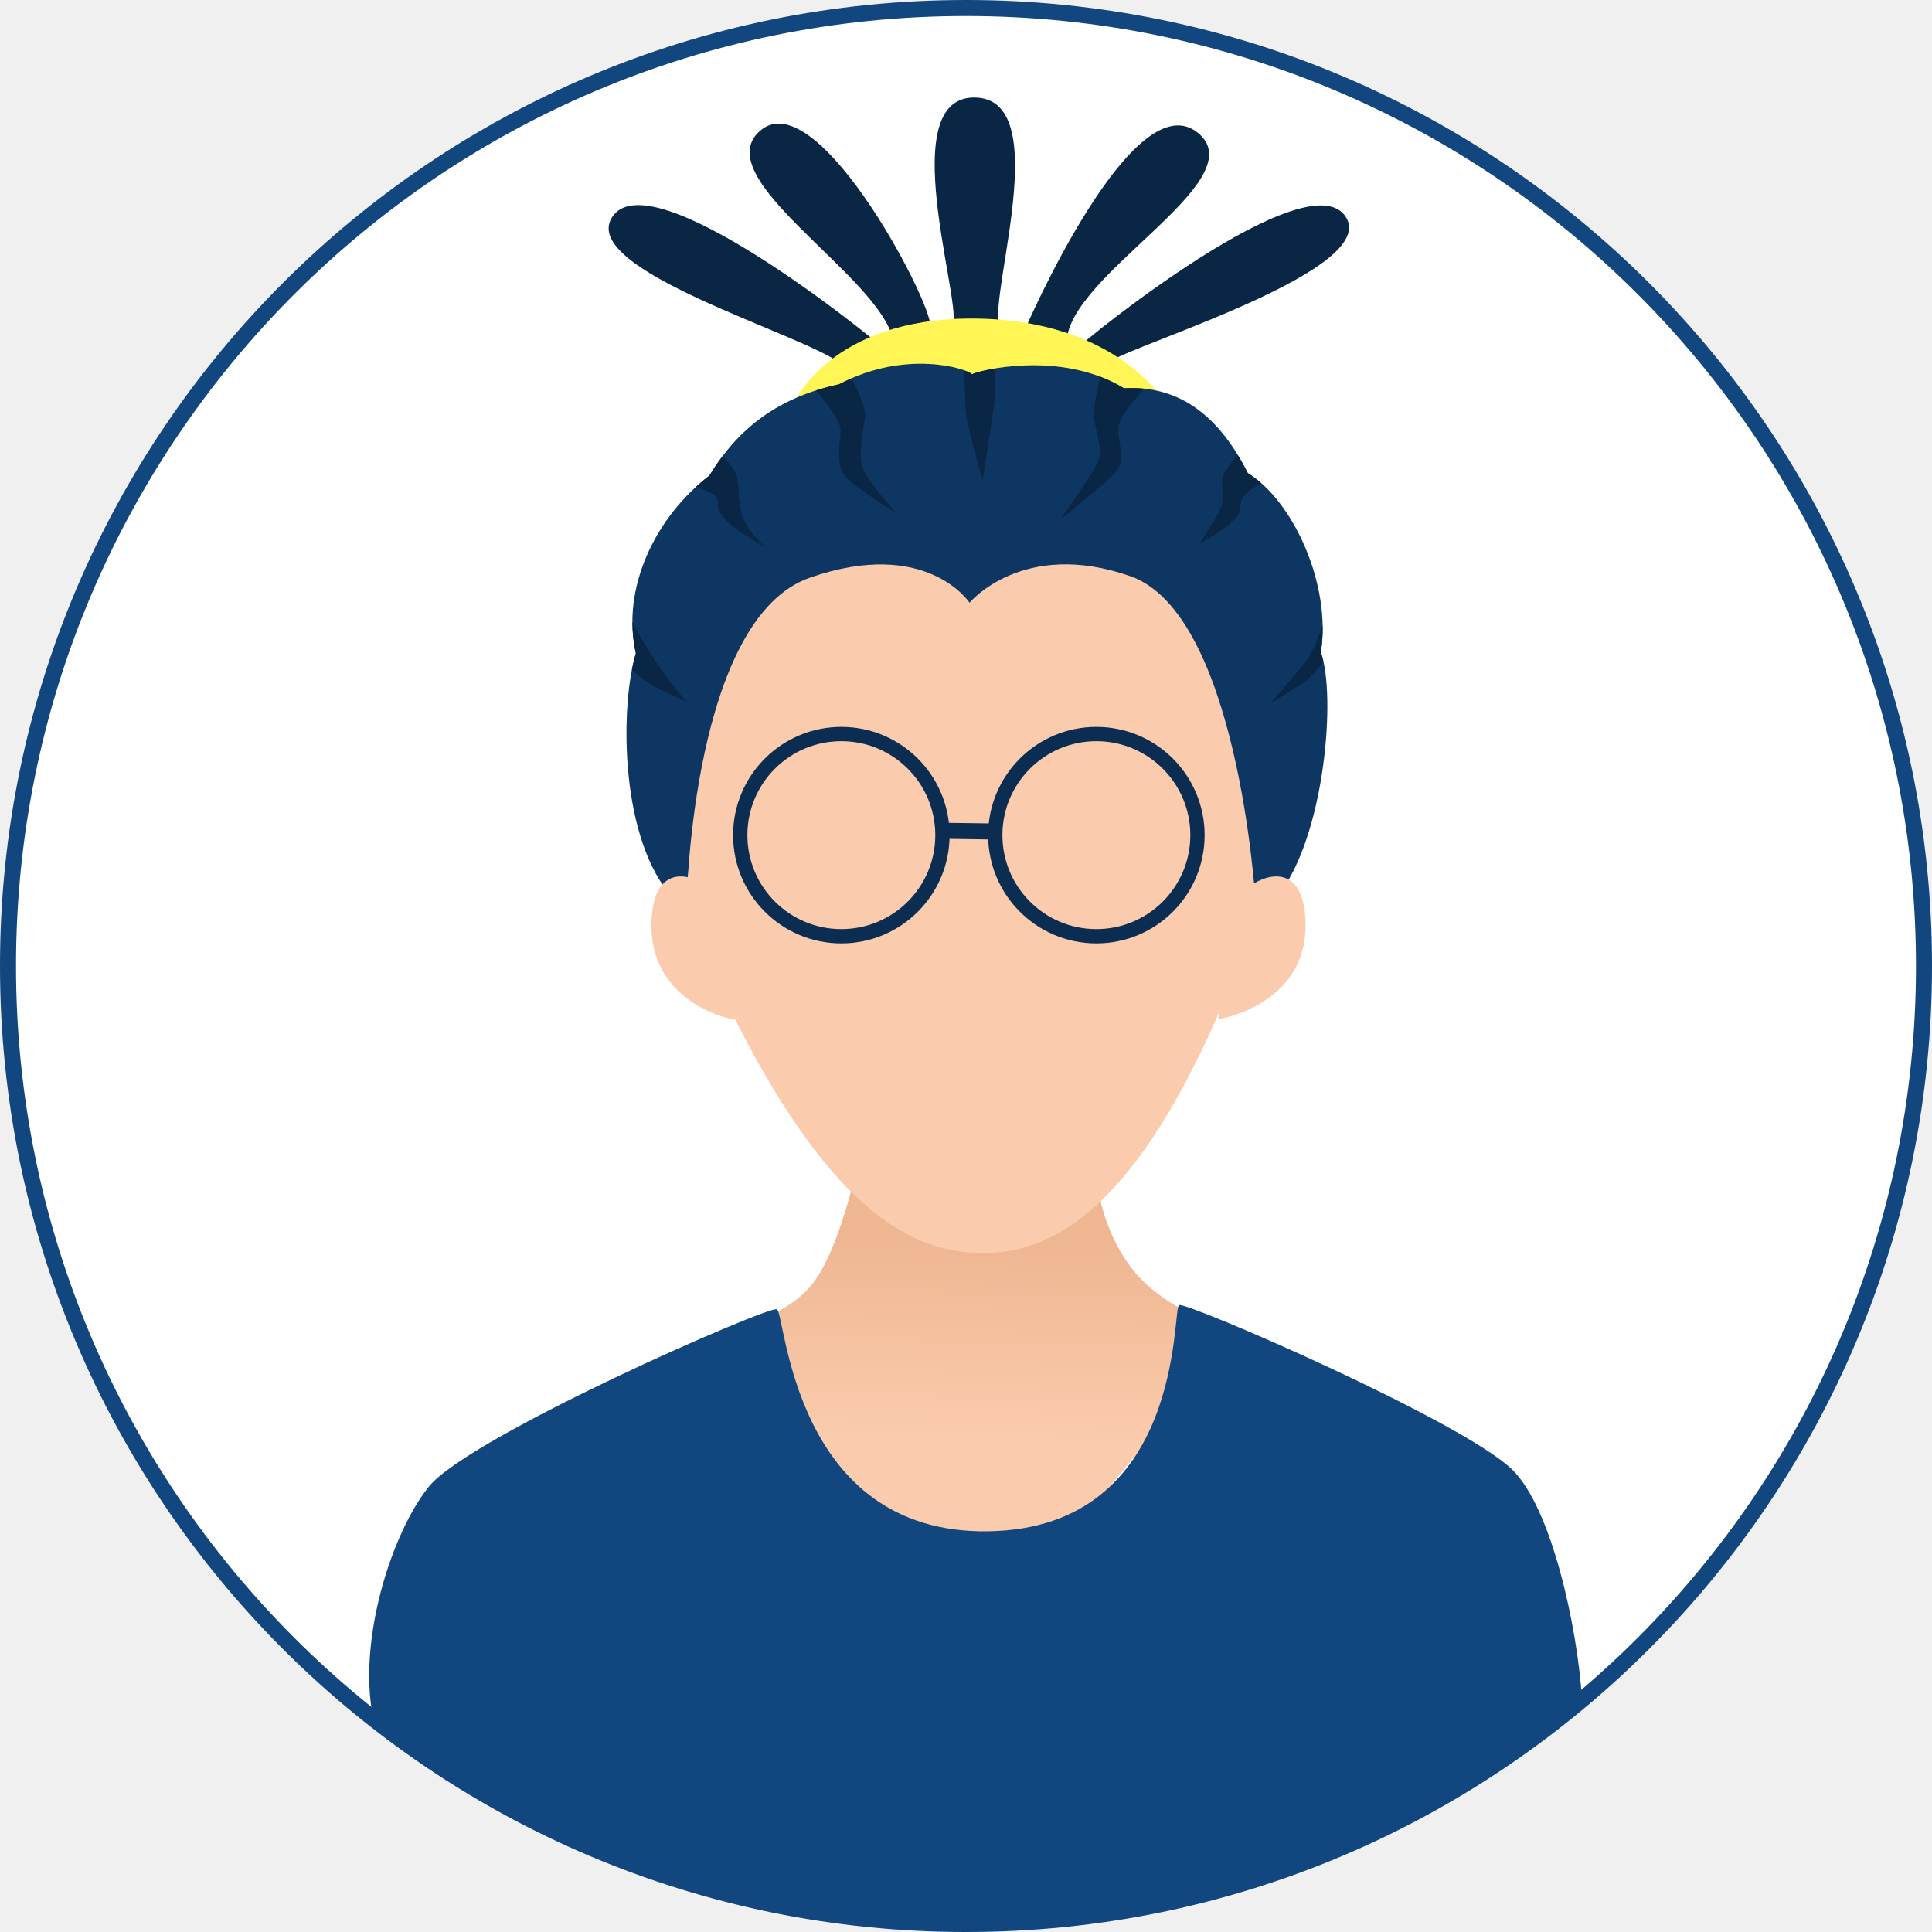
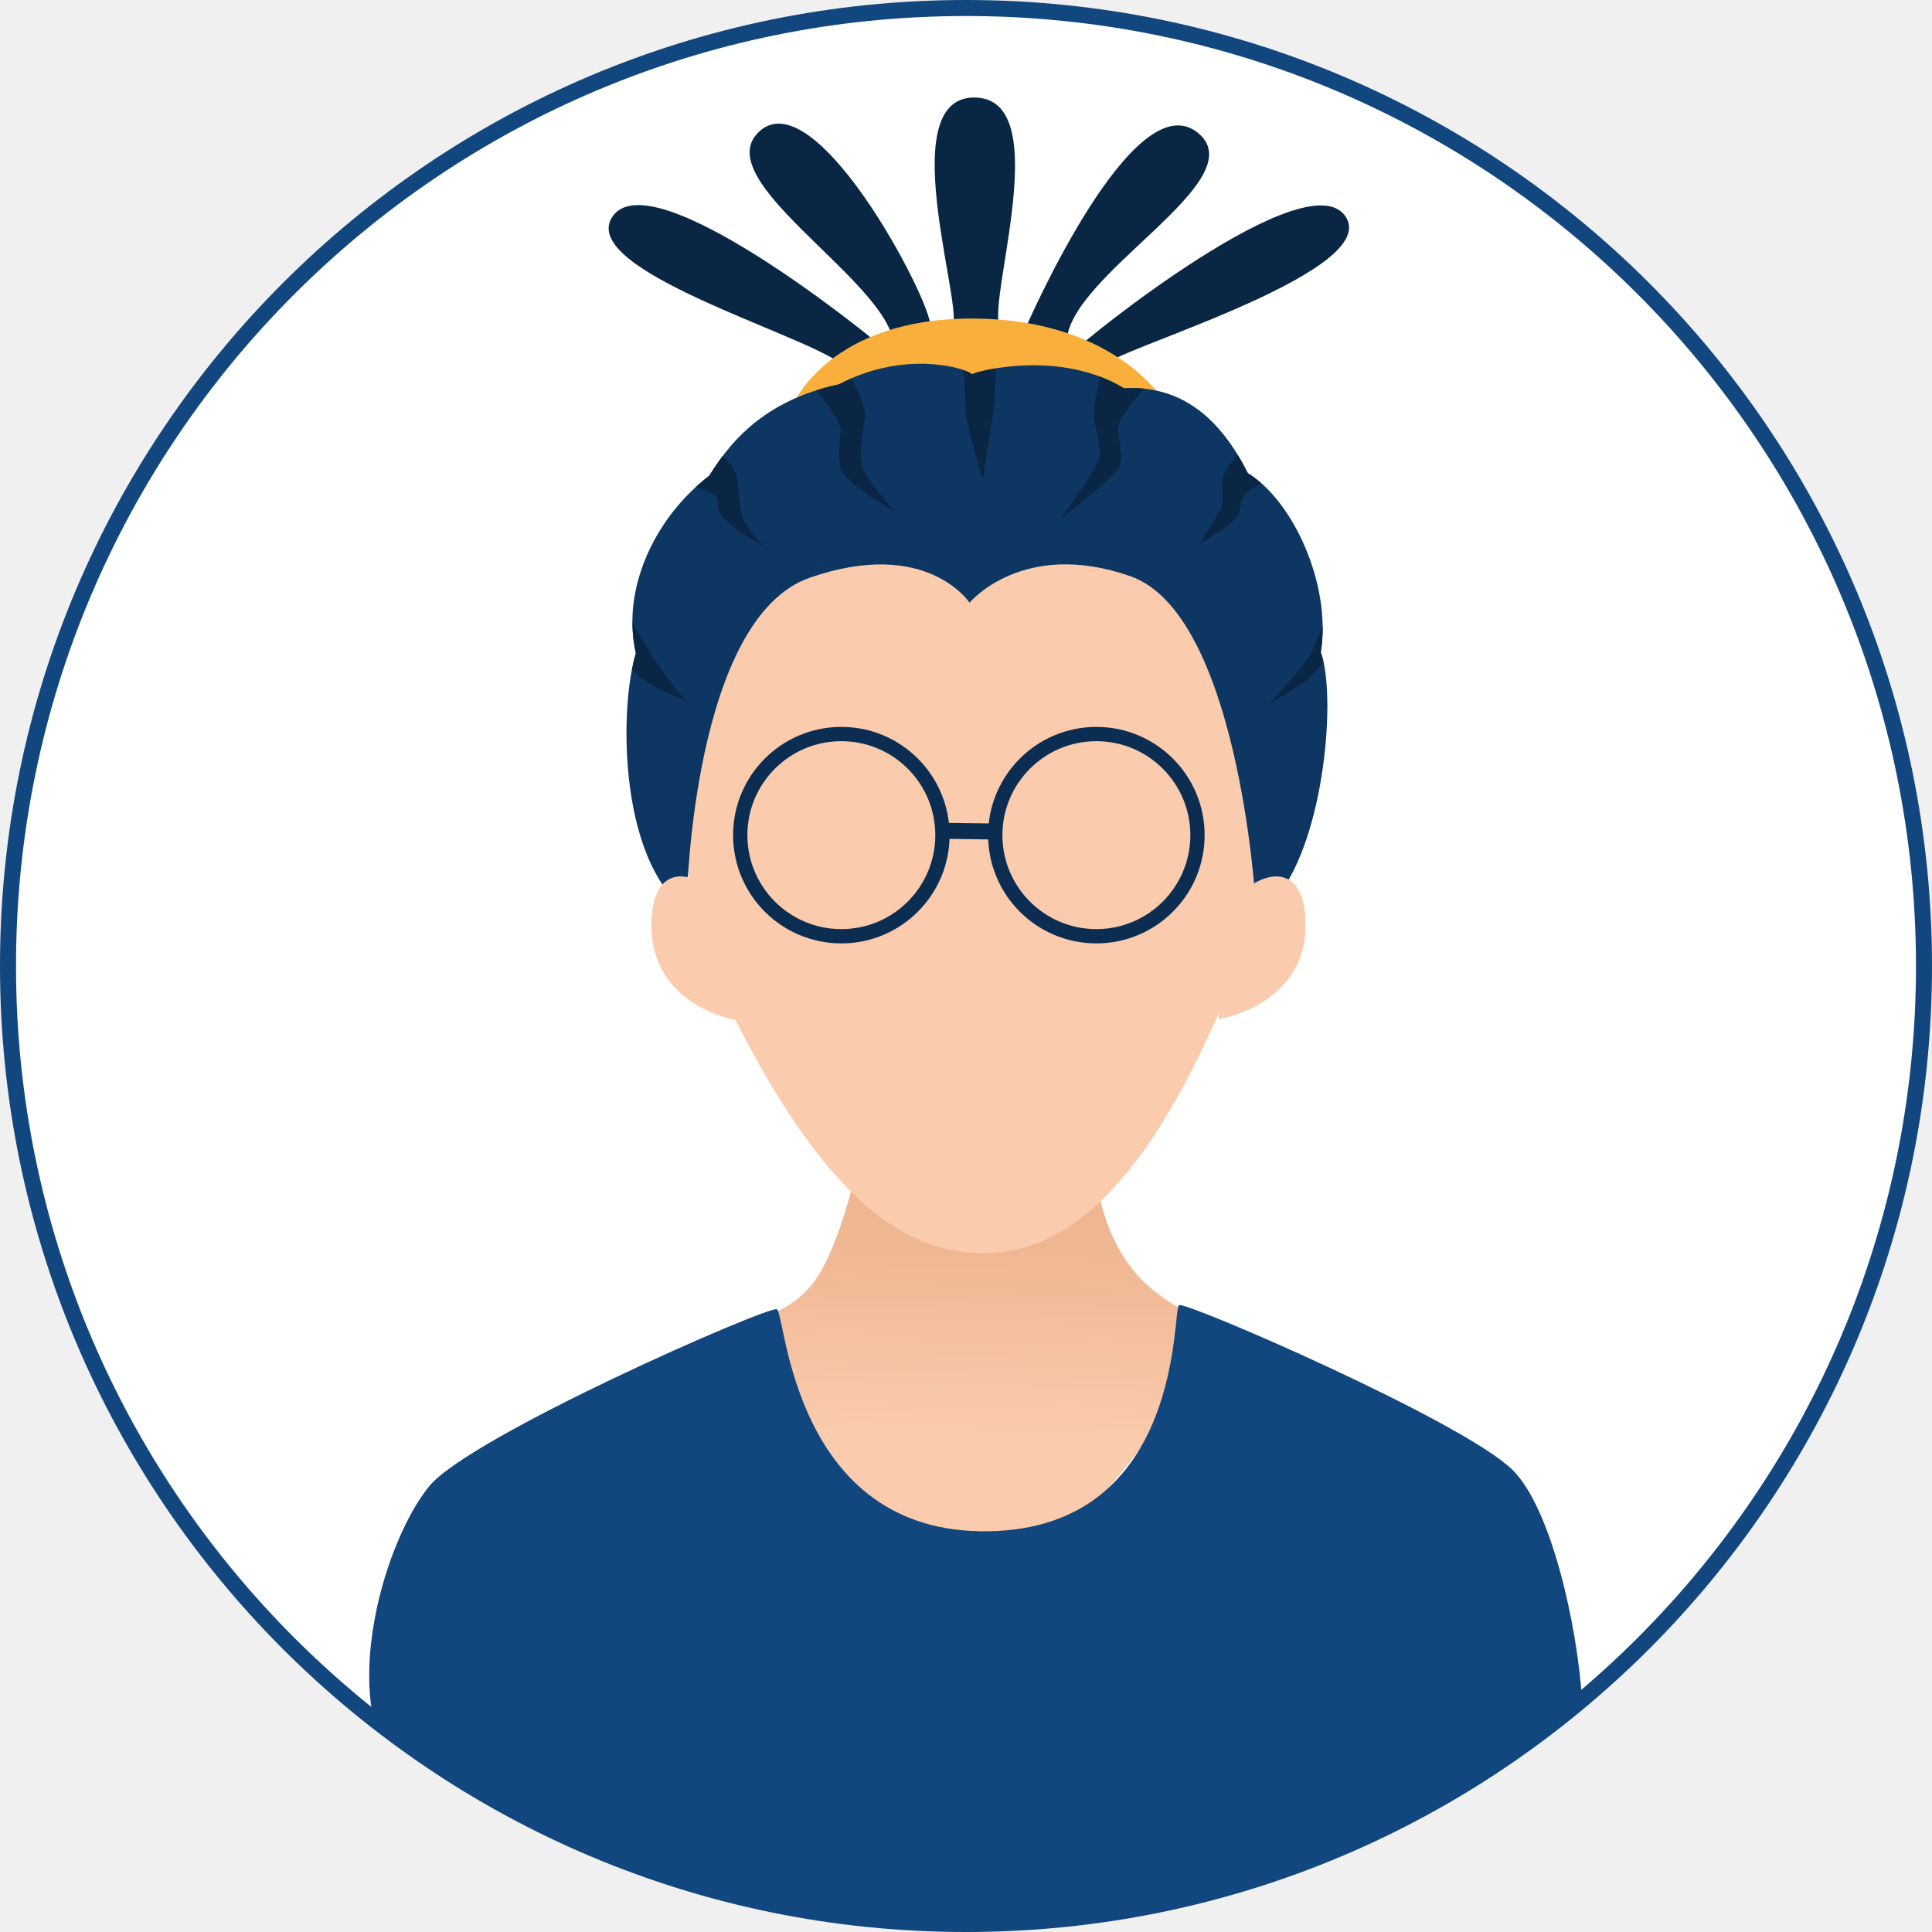
<svg xmlns="http://www.w3.org/2000/svg" xmlns:xlink="http://www.w3.org/1999/xlink" version="1.1" id="svg1491" width="257.565" height="257.565" viewBox="0 0 257.565 257.565">
  <defs id="defs1495">
    <linearGradient id="linearGradient2229">
      <stop style="stop-color:#facbac;stop-opacity:1" offset="0" id="stop2225" />
      <stop style="stop-color:#efb692;stop-opacity:1" offset="1" id="stop2227" />
    </linearGradient>
    <linearGradient xlink:href="#linearGradient2229" id="linearGradient2231" x1="256.241" y1="303.111" x2="257.053" y2="277.135" gradientUnits="userSpaceOnUse" />
  </defs>
  <g id="layer8" transform="translate(-125.5647,-111.5533)" style="display:inline">
    <circle style="opacity:1;fill:#ffffff;fill-opacity:1;stroke:#11467f;stroke-width:2.135;stroke-linecap:round;stroke-miterlimit:4;stroke-dasharray:none;stroke-opacity:1" id="path2217" cx="254.347" cy="240.336" r="127.715" />
  </g>
  <g id="layer5" style="opacity:1" transform="translate(-125.5647,-111.5533)">
    <path style="fill:url(#linearGradient2231);fill-opacity:1;stroke:none;stroke-width:0.378;stroke-linecap:butt;stroke-linejoin:miter;stroke-miterlimit:4;stroke-dasharray:none;stroke-opacity:1" d="m 239.737,267.48 c 0,0 -2.105,9.758 -5.357,14.541 -3.253,4.783 -9.184,5.74 -9.184,5.74 l 25.064,50.703 39.988,-49.363 c 0,0 -9.184,-2.487 -13.776,-8.419 -4.592,-5.931 -4.783,-13.01 -4.783,-13.01 z" id="path1547" />
    <path style="display:inline;opacity:1;fill:#11467f;fill-opacity:1;stroke:none;stroke-width:2.135;stroke-linecap:round;stroke-miterlimit:4;stroke-dasharray:none;stroke-opacity:1" d="m 103.561,174.544 c -1.19,-0.451 -41.048,16.97 -46.405,23.667 -4.905,6.131 -9.483,20.277 -7.434,30.699 l 0.012,0.008 c 3.267,2.581 6.659,5 10.162,7.25 0.251,0.155 0.502,0.309 0.754,0.463 3.271,2.074 6.634,3.999 10.08,5.768 0.529,0.26 1.059,0.517 1.592,0.77 3.192,1.587 6.448,3.041 9.762,4.355 0.867,0.327 1.737,0.645 2.611,0.953 3.025,1.13 6.092,2.145 9.193,3.043 1.213,0.329 2.432,0.64 3.654,0.934 2.799,0.726 5.621,1.356 8.463,1.891 1.583,0.27 3.171,0.51 4.764,0.721 2.514,0.379 5.038,0.682 7.57,0.91 3.473,0.317 6.957,0.492 10.443,0.523 3.716,-0.029 7.428,-0.221 11.127,-0.574 1.75,-0.176 3.497,-0.388 5.238,-0.637 2.57,-0.313 5.13,-0.704 7.676,-1.172 1.421,-0.294 2.836,-0.611 4.246,-0.953 2.832,-0.626 5.641,-1.347 8.424,-2.164 1.087,-0.345 2.17,-0.706 3.248,-1.08 3.048,-0.989 6.057,-2.093 9.021,-3.309 0.781,-0.341 1.56,-0.689 2.334,-1.045 3.196,-1.391 6.333,-2.913 9.404,-4.561 0.51,-0.288 1.018,-0.58 1.523,-0.875 3.282,-1.825 6.482,-3.795 9.59,-5.902 0.258,-0.183 0.515,-0.366 0.771,-0.551 3.273,-2.259 6.438,-4.67 9.486,-7.225 l 0.025,-0.021 c -0.602,-9.494 -4.043,-25.409 -9.299,-30.514 -6.697,-6.505 -43.483,-22.432 -44.414,-21.925 -0.931,0.507 0.758,29.737 -25.411,30.151 -26.17,0.415 -27.024,-29.148 -28.213,-29.599 z" id="circle2244" transform="translate(125.5647,111.5533)" />
    <path style="fill:#092644;fill-opacity:1;stroke:none;stroke-width:0.378;stroke-linecap:butt;stroke-linejoin:miter;stroke-miterlimit:4;stroke-dasharray:none;stroke-opacity:1" d="m 237.548,159.95 c -5.377,-4.001 -34.59,-12.358 -30.44,-19.347 4.925,-8.296 35.102,16.331 35.064,16.393 z" id="path1523" />
    <path style="fill:#092644;fill-opacity:1;stroke:none;stroke-width:0.378;stroke-linecap:butt;stroke-linejoin:miter;stroke-miterlimit:4;stroke-dasharray:none;stroke-opacity:1" d="m 244.616,156.795 c -1.905,-8.533 -24.77,-21.426 -17.794,-27.743 7.818,-7.079 24.173,25.06 22.673,26.212 z" id="path1525" />
    <path style="fill:#092644;fill-opacity:1;stroke:none;stroke-width:0.378;stroke-linecap:butt;stroke-linejoin:miter;stroke-miterlimit:4;stroke-dasharray:none;stroke-opacity:1" d="m 252.269,155.265 c 2.691,-0.255 -8.068,-30.524 3.061,-30.709 11.874,-0.197 0.459,30.601 4.018,30.996 z" id="path1527" />
    <path style="fill:#092644;fill-opacity:1;stroke:none;stroke-width:0.378;stroke-linecap:butt;stroke-linejoin:miter;stroke-miterlimit:4;stroke-dasharray:none;stroke-opacity:1" d="m 262.218,155.456 c 0,0 14.573,-33.796 23.247,-26.021 7.106,6.37 -17.363,18.723 -17.698,27.647 z" id="path1529" />
    <path style="fill:#092644;fill-opacity:1;stroke:none;stroke-width:0.378;stroke-linecap:butt;stroke-linejoin:miter;stroke-miterlimit:4;stroke-dasharray:none;stroke-opacity:1" d="m 269.489,157.752 c -0.128,-0.256 30.861,-25.452 35.587,-17.124 4.275,7.533 -32.828,18.151 -31.857,19.516 z" id="path1531" />
    <path style="fill:#facbac;fill-opacity:1;stroke:none;stroke-width:0.378;stroke-linecap:butt;stroke-linejoin:miter;stroke-miterlimit:4;stroke-dasharray:none;stroke-opacity:1" d="m 256.274,278.602 c 8.866,0.154 19.872,-4.91 31.568,-31.531 16.616,-37.82 8.159,-81.435 -31.521,-81.541 -40.965,0.704 -47.892,52.133 -32.563,82.284 13.023,25.616 23.65,30.635 32.516,30.789 z" id="path1504" />
-     <path style="fill:#fff655;fill-opacity:1;stroke:none;stroke-width:0.378;stroke-linecap:butt;stroke-linejoin:miter;stroke-miterlimit:4;stroke-dasharray:none;stroke-opacity:1" d="m 231.348,165.385 c 0,0 4.87,-11.5 24.082,-11.364 19.211,0.135 25.57,11.364 25.57,11.364 z" id="path1521" />
+     <path style="fill:#f9af3b;fill-opacity:1;stroke:none;stroke-width:0.378;stroke-linecap:butt;stroke-linejoin:miter;stroke-miterlimit:4;stroke-dasharray:none;stroke-opacity:1" d="m 231.348,165.385 c 0,0 4.87,-11.5 24.082,-11.364 19.211,0.135 25.57,11.364 25.57,11.364 z" id="path1521" />
    <path style="fill:#0d3662;fill-opacity:1;stroke:none;stroke-width:0.378;stroke-linecap:butt;stroke-linejoin:miter;stroke-miterlimit:4;stroke-dasharray:none;stroke-opacity:1" d="m 217.142,231.136 c 0,0 0.835,-37.159 16.393,-42.57 15.558,-5.412 21.287,3.336 21.287,3.336 0,0 7.078,-8.547 21.418,-3.541 14.341,5.006 16.664,42.91 16.664,42.91 0,0 0.255,3.15 2.941,-0.195 6.376,-7.942 7.883,-26.989 5.801,-32.553 1.468,-8.998 -3.725,-20.267 -9.729,-23.89 -3.589,-7.179 -8.776,-11.78 -16.504,-11.31 -8.477,-5.211 -19.738,-2.319 -20.254,-1.862 -0.629,-0.775 -8.901,-3.364 -17.728,1.324 -8.945,1.916 -13.932,6.641 -17.297,12.174 -7.253,5.552 -11.776,15.099 -9.799,23.683 -1.98,6.407 -2.318,23.576 4.359,31.948 1.438,1.803 1.819,-0.912 2.448,0.546 z" id="path1519" />
    <path style="fill:#facbac;fill-opacity:1;stroke:none;stroke-width:0.378;stroke-linecap:butt;stroke-linejoin:miter;stroke-miterlimit:4;stroke-dasharray:none;stroke-opacity:1" d="m 222.422,232.945 1.148,14.541 c 0.099,0.133 -12.157,-2.023 -11.097,-13.967 0.81,-9.137 9.145,-3.945 9.949,-0.574 z" id="path1506" />
    <path id="path1517" d="m 289.61,232.945 -1.626,14.445 c -0.099,0.133 12.635,-1.927 11.575,-13.871 -0.81,-9.137 -9.145,-3.945 -9.949,-0.574 z" style="fill:#facbac;fill-opacity:1;stroke:none;stroke-width:0.378;stroke-linecap:butt;stroke-linejoin:miter;stroke-miterlimit:4;stroke-dasharray:none;stroke-opacity:1" />
    <path style="fill:#092644;fill-opacity:1;stroke:none;stroke-width:0.378;stroke-linecap:butt;stroke-linejoin:miter;stroke-miterlimit:4;stroke-dasharray:none;stroke-opacity:1" d="m 272.256,161.781 c -0.171,0.681 -0.94,3.788 -0.854,5.25 0.096,1.626 1.148,4.21 0.67,5.74 -0.478,1.531 -5.166,8.035 -5.166,8.035 0,0 6.887,-5.356 7.748,-6.791 0.861,-1.435 -0.096,-3.731 0,-5.453 0.082,-1.48 2.712,-4.366 3.486,-5.188 -0.873,-0.09 -1.779,-0.11 -2.727,-0.053 -1.02,-0.627 -2.081,-1.13 -3.158,-1.541 z" id="path1533" />
    <path style="fill:#092644;fill-opacity:1;stroke:none;stroke-width:0.378;stroke-linecap:butt;stroke-linejoin:miter;stroke-miterlimit:4;stroke-dasharray:none;stroke-opacity:1" d="m 290.584,172.219 c -0.676,0.729 -1.988,2.263 -2.059,3.326 -0.096,1.435 0.191,2.776 -0.191,3.732 -0.383,0.957 -2.869,4.783 -2.869,4.783 0,0 4.018,-2.297 4.879,-3.445 0.861,-1.148 0.383,-1.721 0.861,-2.678 0.345,-0.69 1.736,-1.539 2.494,-1.967 -0.583,-0.511 -1.176,-0.973 -1.781,-1.338 -0.421,-0.843 -0.867,-1.646 -1.334,-2.414 z" id="path1535" />
    <path style="fill:#092644;fill-opacity:1;stroke:none;stroke-width:0.378;stroke-linecap:butt;stroke-linejoin:miter;stroke-miterlimit:4;stroke-dasharray:none;stroke-opacity:1" d="m 301.891,194.939 c -0.407,1.155 -1.315,3.57 -2.172,4.713 -1.148,1.531 -4.879,5.74 -4.879,5.74 0,0 3.827,-2.391 4.688,-2.965 0.743,-0.495 2.077,-2.121 2.482,-2.619 -0.106,-0.48 -0.225,-0.916 -0.363,-1.285 0.19,-1.163 0.264,-2.366 0.244,-3.584 z" id="path1537" />
    <path style="fill:#092644;fill-opacity:1;stroke:none;stroke-width:0.378;stroke-linecap:butt;stroke-linejoin:miter;stroke-miterlimit:4;stroke-dasharray:none;stroke-opacity:1" d="m 258.268,160.68 c -1.743,0.292 -2.953,0.643 -3.109,0.781 -0.112,-0.138 -0.538,-0.336 -1.094,-0.537 0.053,0.882 0.213,3.598 0.213,5.15 0,1.818 2.297,9.471 2.297,9.471 0,0 1.149,-7.557 1.436,-9.375 0.264,-1.673 0.259,-4.936 0.258,-5.49 z" id="path1539" />
    <path style="fill:#092644;fill-opacity:1;stroke:none;stroke-width:0.378;stroke-linecap:butt;stroke-linejoin:miter;stroke-miterlimit:4;stroke-dasharray:none;stroke-opacity:1" d="m 239.088,161.99 c -0.554,0.238 -1.106,0.503 -1.656,0.795 -1.077,0.231 -2.094,0.504 -3.061,0.812 0.257,0.303 3.262,3.877 3.262,5.252 0,1.435 -0.574,3.827 0.191,5.549 0.765,1.722 7.27,5.547 7.27,5.547 0,0 -4.305,-4.495 -4.688,-6.6 -0.383,-2.105 0.479,-5.262 0.479,-6.602 0,-1.183 -1.444,-4.065 -1.797,-4.754 z" id="path1541" />
    <path style="fill:#092644;fill-opacity:1;stroke:none;stroke-width:0.378;stroke-linecap:butt;stroke-linejoin:miter;stroke-miterlimit:4;stroke-dasharray:none;stroke-opacity:1" d="m 221.904,172.355 c -0.637,0.842 -1.227,1.711 -1.77,2.604 -0.608,0.465 -1.19,0.968 -1.758,1.486 0.607,0.213 2.554,0.915 2.801,1.492 0.287,0.67 -0.382,1.434 1.244,3.061 1.626,1.626 5.166,3.445 5.166,3.445 0,0 -2.297,-1.819 -3.062,-4.115 -0.765,-2.296 -0.25,-4.747 -1.016,-5.99 -0.589,-0.957 -1.261,-1.644 -1.605,-1.982 z" id="path1543" />
    <path style="fill:#092644;fill-opacity:1;stroke:none;stroke-width:0.378;stroke-linecap:butt;stroke-linejoin:miter;stroke-miterlimit:4;stroke-dasharray:none;stroke-opacity:1" d="m 209.887,194.504 c 0.002,1.39 0.136,2.777 0.449,4.139 -0.193,0.625 -0.365,1.378 -0.521,2.189 2.267,2.263 5.222,3.335 7.504,4.328 -1.604,-1.077 -6.393,-8.281 -7.432,-10.656 z m 7.432,10.656 c 0.128,0.086 0.237,0.135 0.32,0.137 -0.099,-0.044 -0.218,-0.092 -0.32,-0.137 z" id="path1545" />
    <circle style="opacity:1;fill:none;fill-opacity:1;stroke:#0b2d52;stroke-width:1.905;stroke-linecap:round;stroke-miterlimit:4;stroke-dasharray:none;stroke-opacity:1" id="path2168" cx="237.728" cy="222.891" r="13.479" />
    <circle r="13.479" cy="222.891" cx="271.728" id="circle2185" style="opacity:1;fill:none;fill-opacity:1;stroke:#0b2d52;stroke-width:1.905;stroke-linecap:round;stroke-miterlimit:4;stroke-dasharray:none;stroke-opacity:1" />
    <path style="fill:none;stroke:#0b2d52;stroke-width:2.135;stroke-linecap:butt;stroke-linejoin:miter;stroke-miterlimit:4;stroke-dasharray:none;stroke-opacity:1" d="m 251.791,222.317 6.888,0.096" id="path2187" />
  </g>
</svg>
